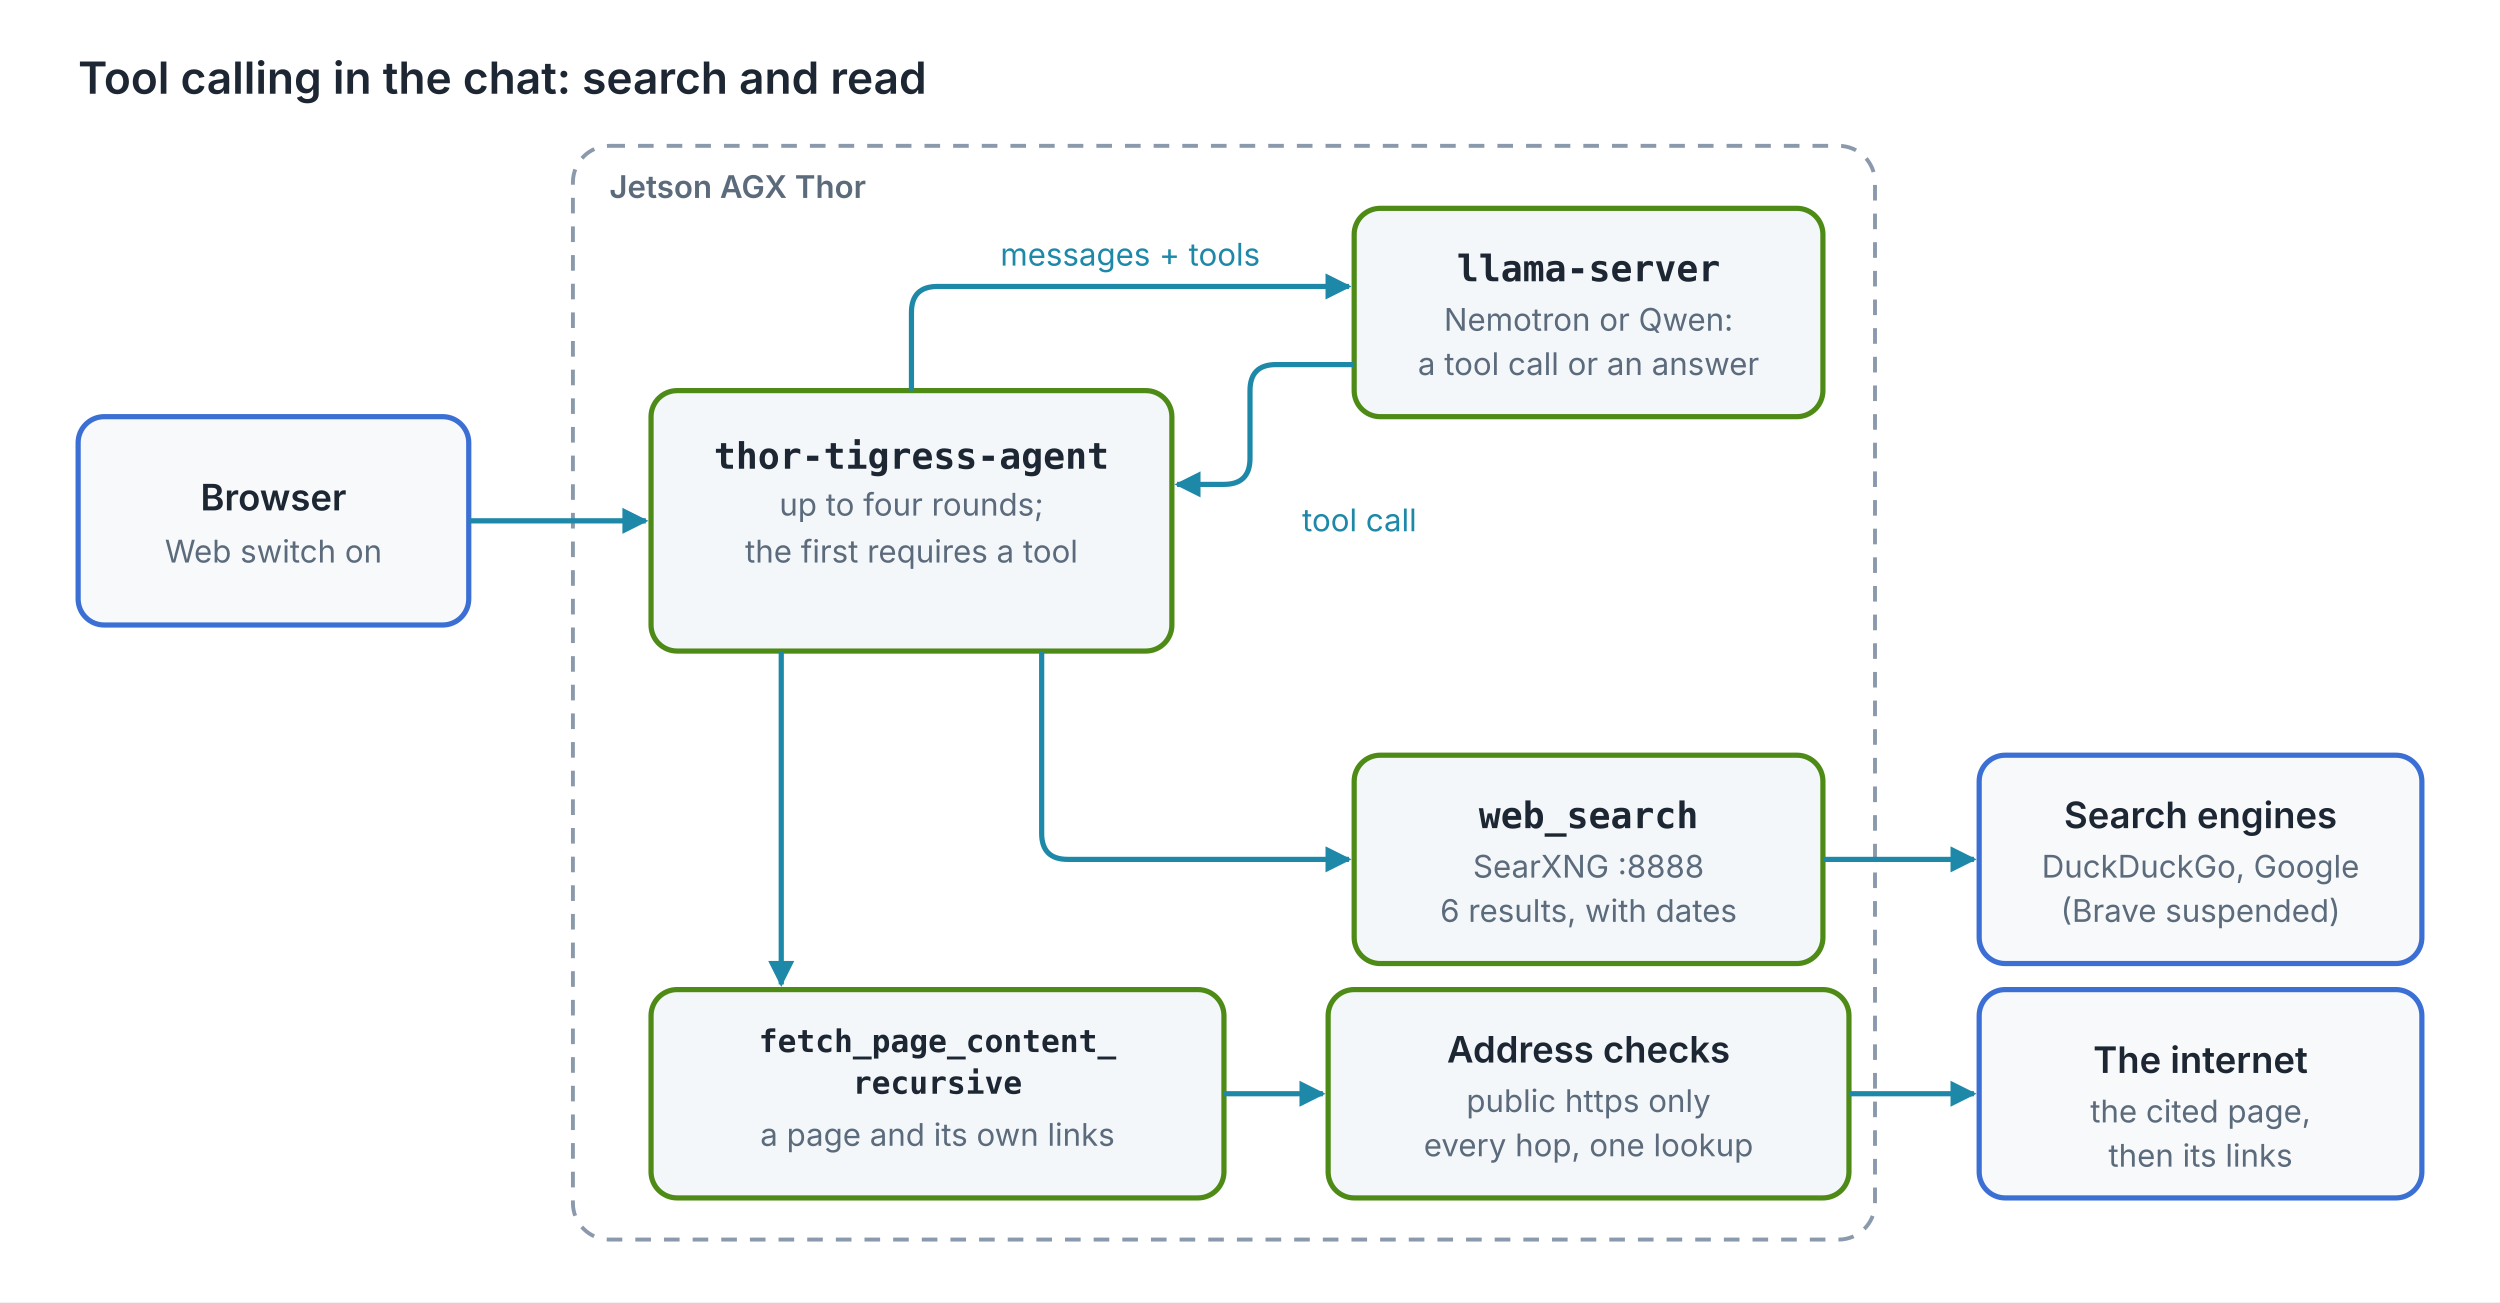
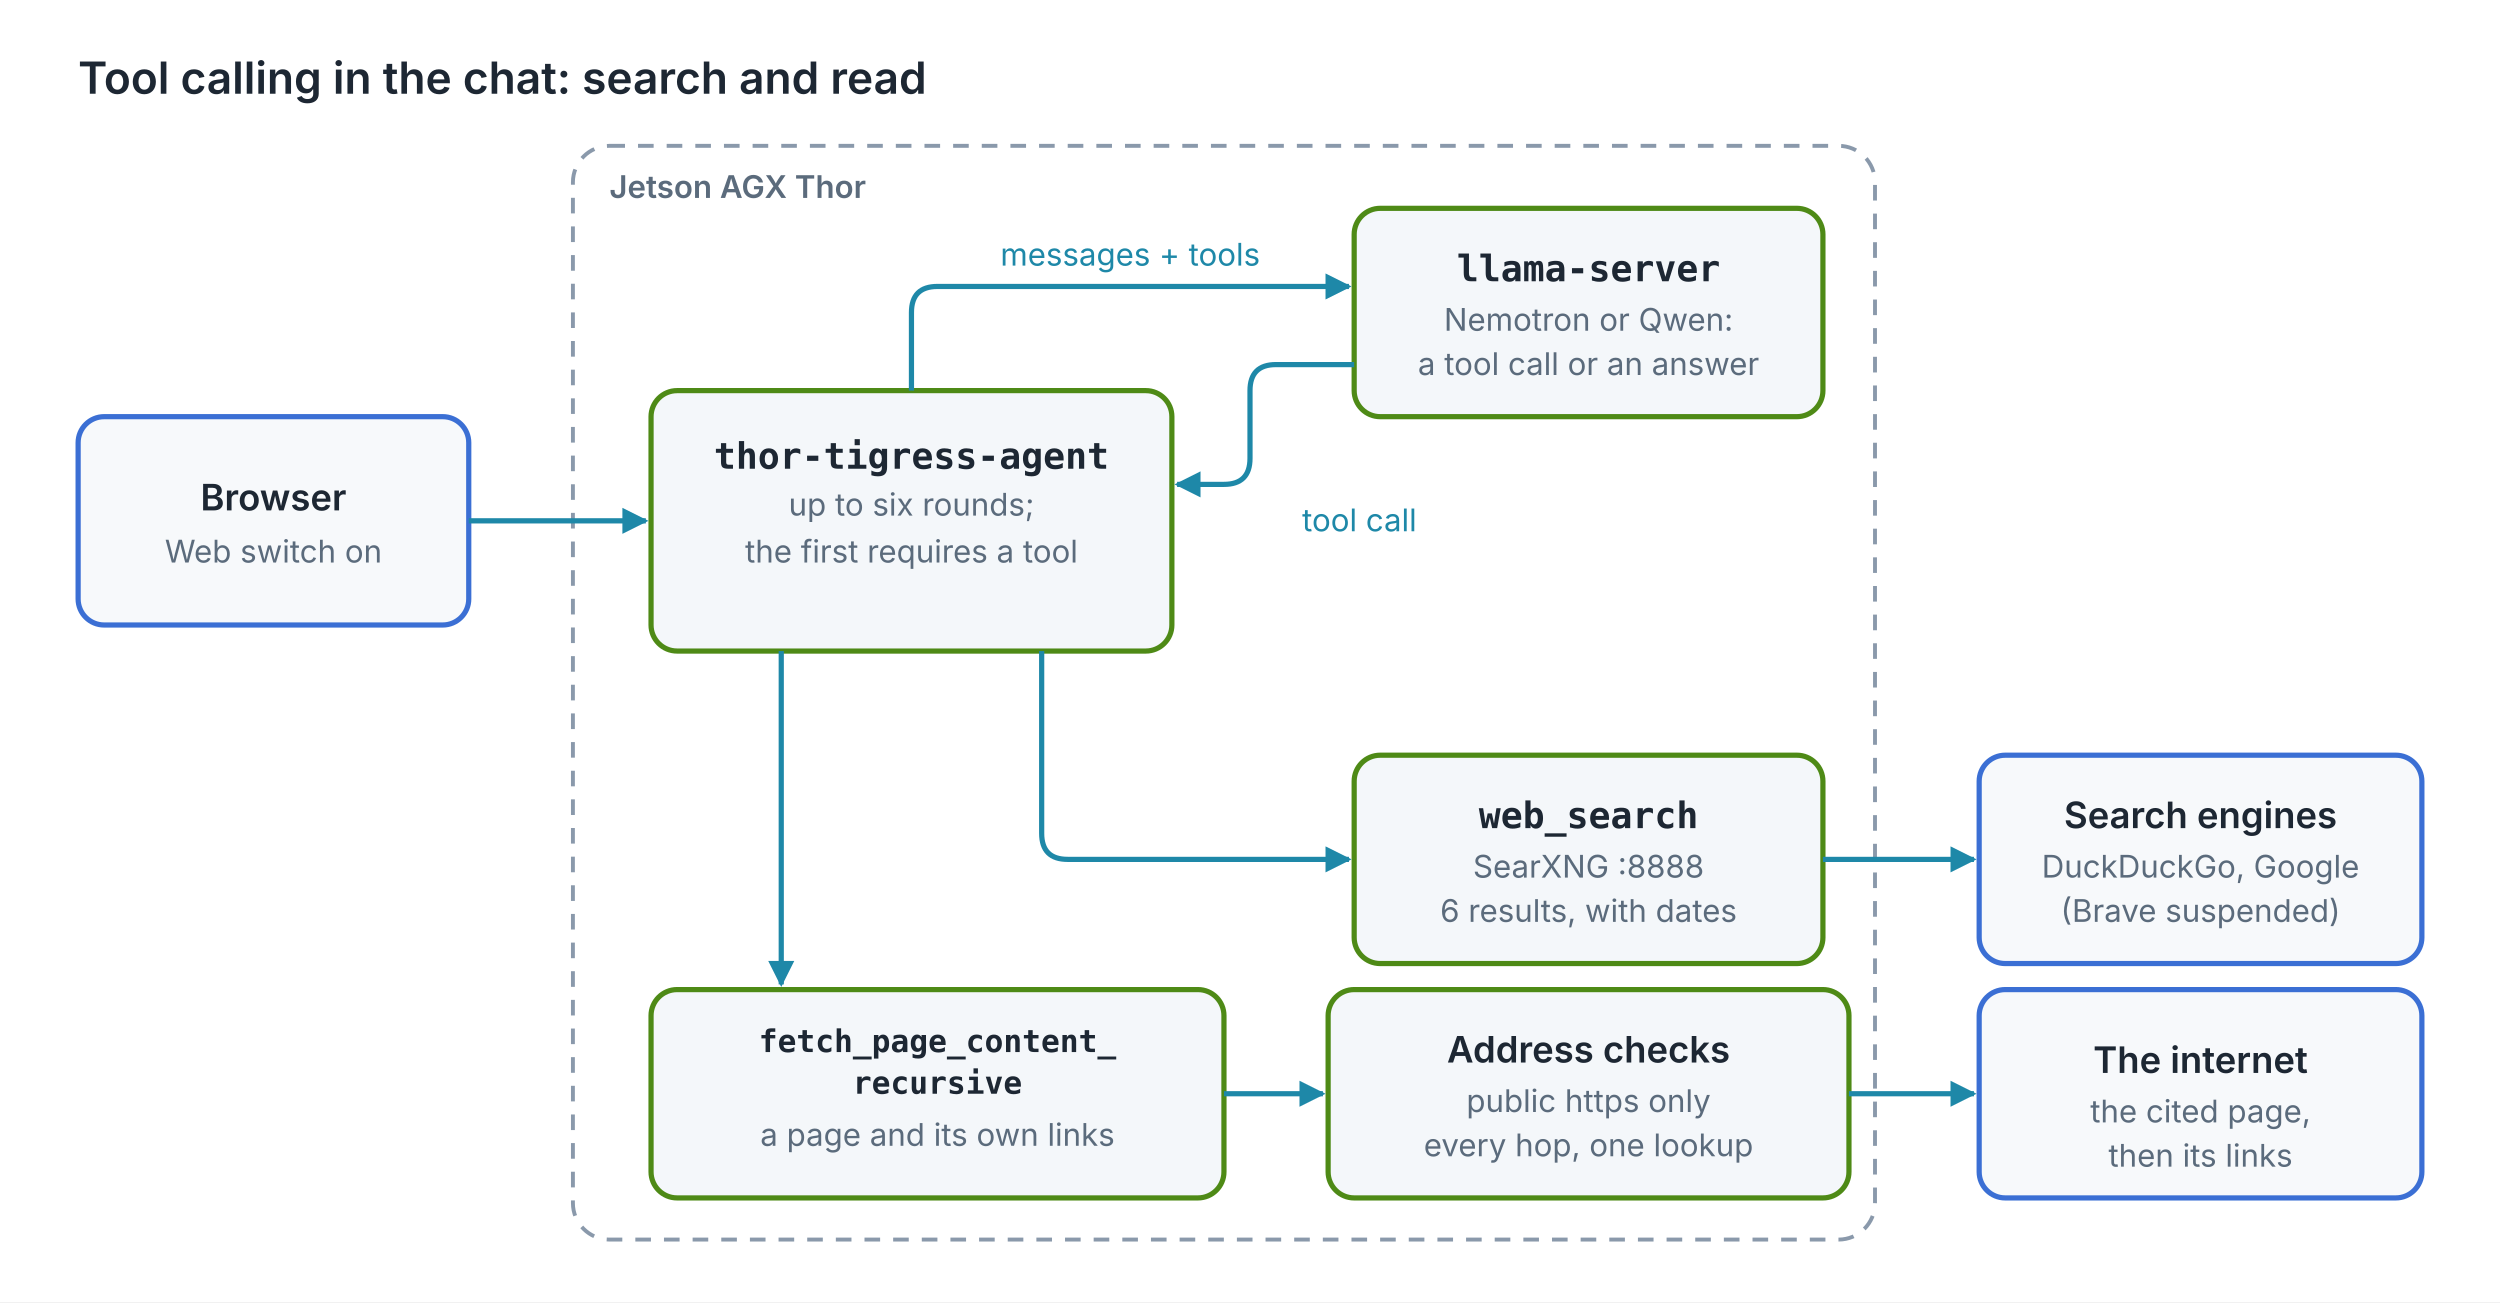
- <svg xmlns="http://www.w3.org/2000/svg" viewBox="0 0 960 500" width="960" height="500" role="img" aria-label="The browser asks thor-tigress-agent with Web on. The agent sends messages and tools to llama-server; Nemotron or Qwen calls web_search, which asks SearXNG and the search engines for recent results with dates, or calls fetch_page_content_recursive, which checks that every hop is a public https address and reads a page and its own links. After at most four rounds the model has to answer.">
+ <svg xmlns="http://www.w3.org/2000/svg" viewBox="0 0 960 500" width="960" height="500" role="img" aria-label="The browser asks thor-tigress-agent with Web on. The agent sends messages and tools to llama-server; Nemotron or Qwen calls web_search, which asks SearXNG and the search engines for recent results with dates, or calls fetch_page_content_recursive, which checks that every hop is a public https address and reads a page and its own links. After at most six tool rounds the model has to answer.">
  <style>
    text { font-family: Inter, "Segoe UI", Helvetica, Arial, sans-serif; }
    .title { fill: #1D2733; font-size: 17px; font-weight: 600; }
    .name { fill: #1D2733; font-size: 14px; font-weight: 600; }
    .note { fill: #5B6B7C; font-size: 12px; }
    .label { fill: #1E88A8; font-size: 12px; }
    .mono { font-family: "JetBrains Mono", Menlo, monospace; }
    .box { fill: #F4F7FA; stroke-width: 2; }
    .built { stroke: #4E8A16; }
    .outside { fill: #F7F9FB; stroke: #3B6FD4; stroke-width: 2; }
    .zone { fill: none; stroke: #8A99AB; stroke-width: 1.5; stroke-dasharray: 6 5; }
    .zonelabel { fill: #5B6B7C; font-size: 12px; font-weight: 600; }
    .flow { stroke: #1E88A8; stroke-width: 2; fill: none; stroke-linejoin: round; }
  </style>
  <defs>
    <marker id="arrow" viewBox="0 0 10 10" refX="9" refY="5" markerUnits="userSpaceOnUse" markerWidth="10" markerHeight="10" orient="auto">
      <path d="M0,0 L10,5 L0,10 Z" fill="#1E88A8" />
    </marker>
  </defs>
  <rect width="960" height="500" fill="#FFFFFF" />
  <text x="30" y="36" class="title">Tool calling in the chat: search and read</text>
  <rect x="30" y="160" width="150" height="80" rx="10" class="outside" />
  <text x="105" y="196" class="name" text-anchor="middle">Browser</text>
  <text x="105" y="216" class="note" text-anchor="middle">Web switch on</text>
  <rect x="220" y="56" width="500" height="420" rx="14" class="zone" />
  <text x="234" y="76" class="zonelabel">Jetson AGX Thor</text>
  <rect x="250" y="150" width="200" height="100" rx="10" class="box built" />
  <text x="350" y="180" class="name mono" text-anchor="middle">thor-tigress-agent</text>
-   <text x="350" y="198" class="note" text-anchor="middle">up to four rounds;</text>
+   <text x="350" y="198" class="note" text-anchor="middle">up to six rounds;</text>
  <text x="350" y="216" class="note" text-anchor="middle">the first requires a tool</text>
  <path class="flow" d="M180,200 L248,200" marker-end="url(#arrow)" />
  <rect x="520" y="80" width="180" height="80" rx="10" class="box built" />
  <text x="610" y="108" class="name mono" text-anchor="middle">llama-server</text>
  <text x="610" y="127" class="note" text-anchor="middle">Nemotron or Qwen:</text>
  <text x="610" y="144" class="note" text-anchor="middle">a tool call or an answer</text>
  <path class="flow" d="M350,150 L350.0,120.0 Q350,110 360.0,110.0 L518,110" marker-end="url(#arrow)" />
  <text x="434" y="102" class="label" text-anchor="middle">messages + tools</text>
  <path class="flow" d="M520,140 L490.0,140.0 Q480,140 480.0,150.0 L480.0,176.0 Q480,186 470.0,186.0 L452,186" marker-end="url(#arrow)" />
  <text x="500" y="204" class="label" text-anchor="start">tool call</text>
  <rect x="520" y="290" width="180" height="80" rx="10" class="box built" />
  <text x="610" y="318" class="name mono" text-anchor="middle">web_search</text>
  <text x="610" y="337" class="note" text-anchor="middle">SearXNG :8888</text>
  <text x="610" y="354" class="note" text-anchor="middle">6 results, with dates</text>
  <path class="flow" d="M400,250 L400.0,320.0 Q400,330 410.0,330.0 L518,330" marker-end="url(#arrow)" />
  <rect x="250" y="380" width="220" height="80" rx="10" class="box built" />
  <text x="360" y="404" class="mono" font-size="12" font-weight="600" fill="#1D2733" text-anchor="middle">fetch_page_content_</text>
  <text x="360" y="420" class="mono" font-size="12" font-weight="600" fill="#1D2733" text-anchor="middle">recursive</text>
  <text x="360" y="440" class="note" text-anchor="middle">a page and its own links</text>
  <path class="flow" d="M300,250 L300,378" marker-end="url(#arrow)" />
  <rect x="510" y="380" width="200" height="80" rx="10" class="box built" />
  <text x="610" y="408" class="name" text-anchor="middle">Address checks</text>
  <text x="610" y="427" class="note" text-anchor="middle">public https only</text>
  <text x="610" y="444" class="note" text-anchor="middle">every hop, one lookup</text>
  <path class="flow" d="M470,420 L508,420" marker-end="url(#arrow)" />
  <rect x="760" y="290" width="170" height="80" rx="10" class="outside" />
  <text x="845" y="318" class="name" text-anchor="middle">Search engines</text>
  <text x="845" y="337" class="note" text-anchor="middle">DuckDuckGo, Google</text>
  <text x="845" y="354" class="note" text-anchor="middle">(Brave suspended)</text>
  <path class="flow" d="M700,330 L758,330" marker-end="url(#arrow)" />
  <rect x="760" y="380" width="170" height="80" rx="10" class="outside" />
  <text x="845" y="412" class="name" text-anchor="middle">The internet</text>
  <text x="845" y="431" class="note" text-anchor="middle">the cited page,</text>
  <text x="845" y="448" class="note" text-anchor="middle">then its links</text>
  <path class="flow" d="M710,420 L758,420" marker-end="url(#arrow)" />
</svg>
